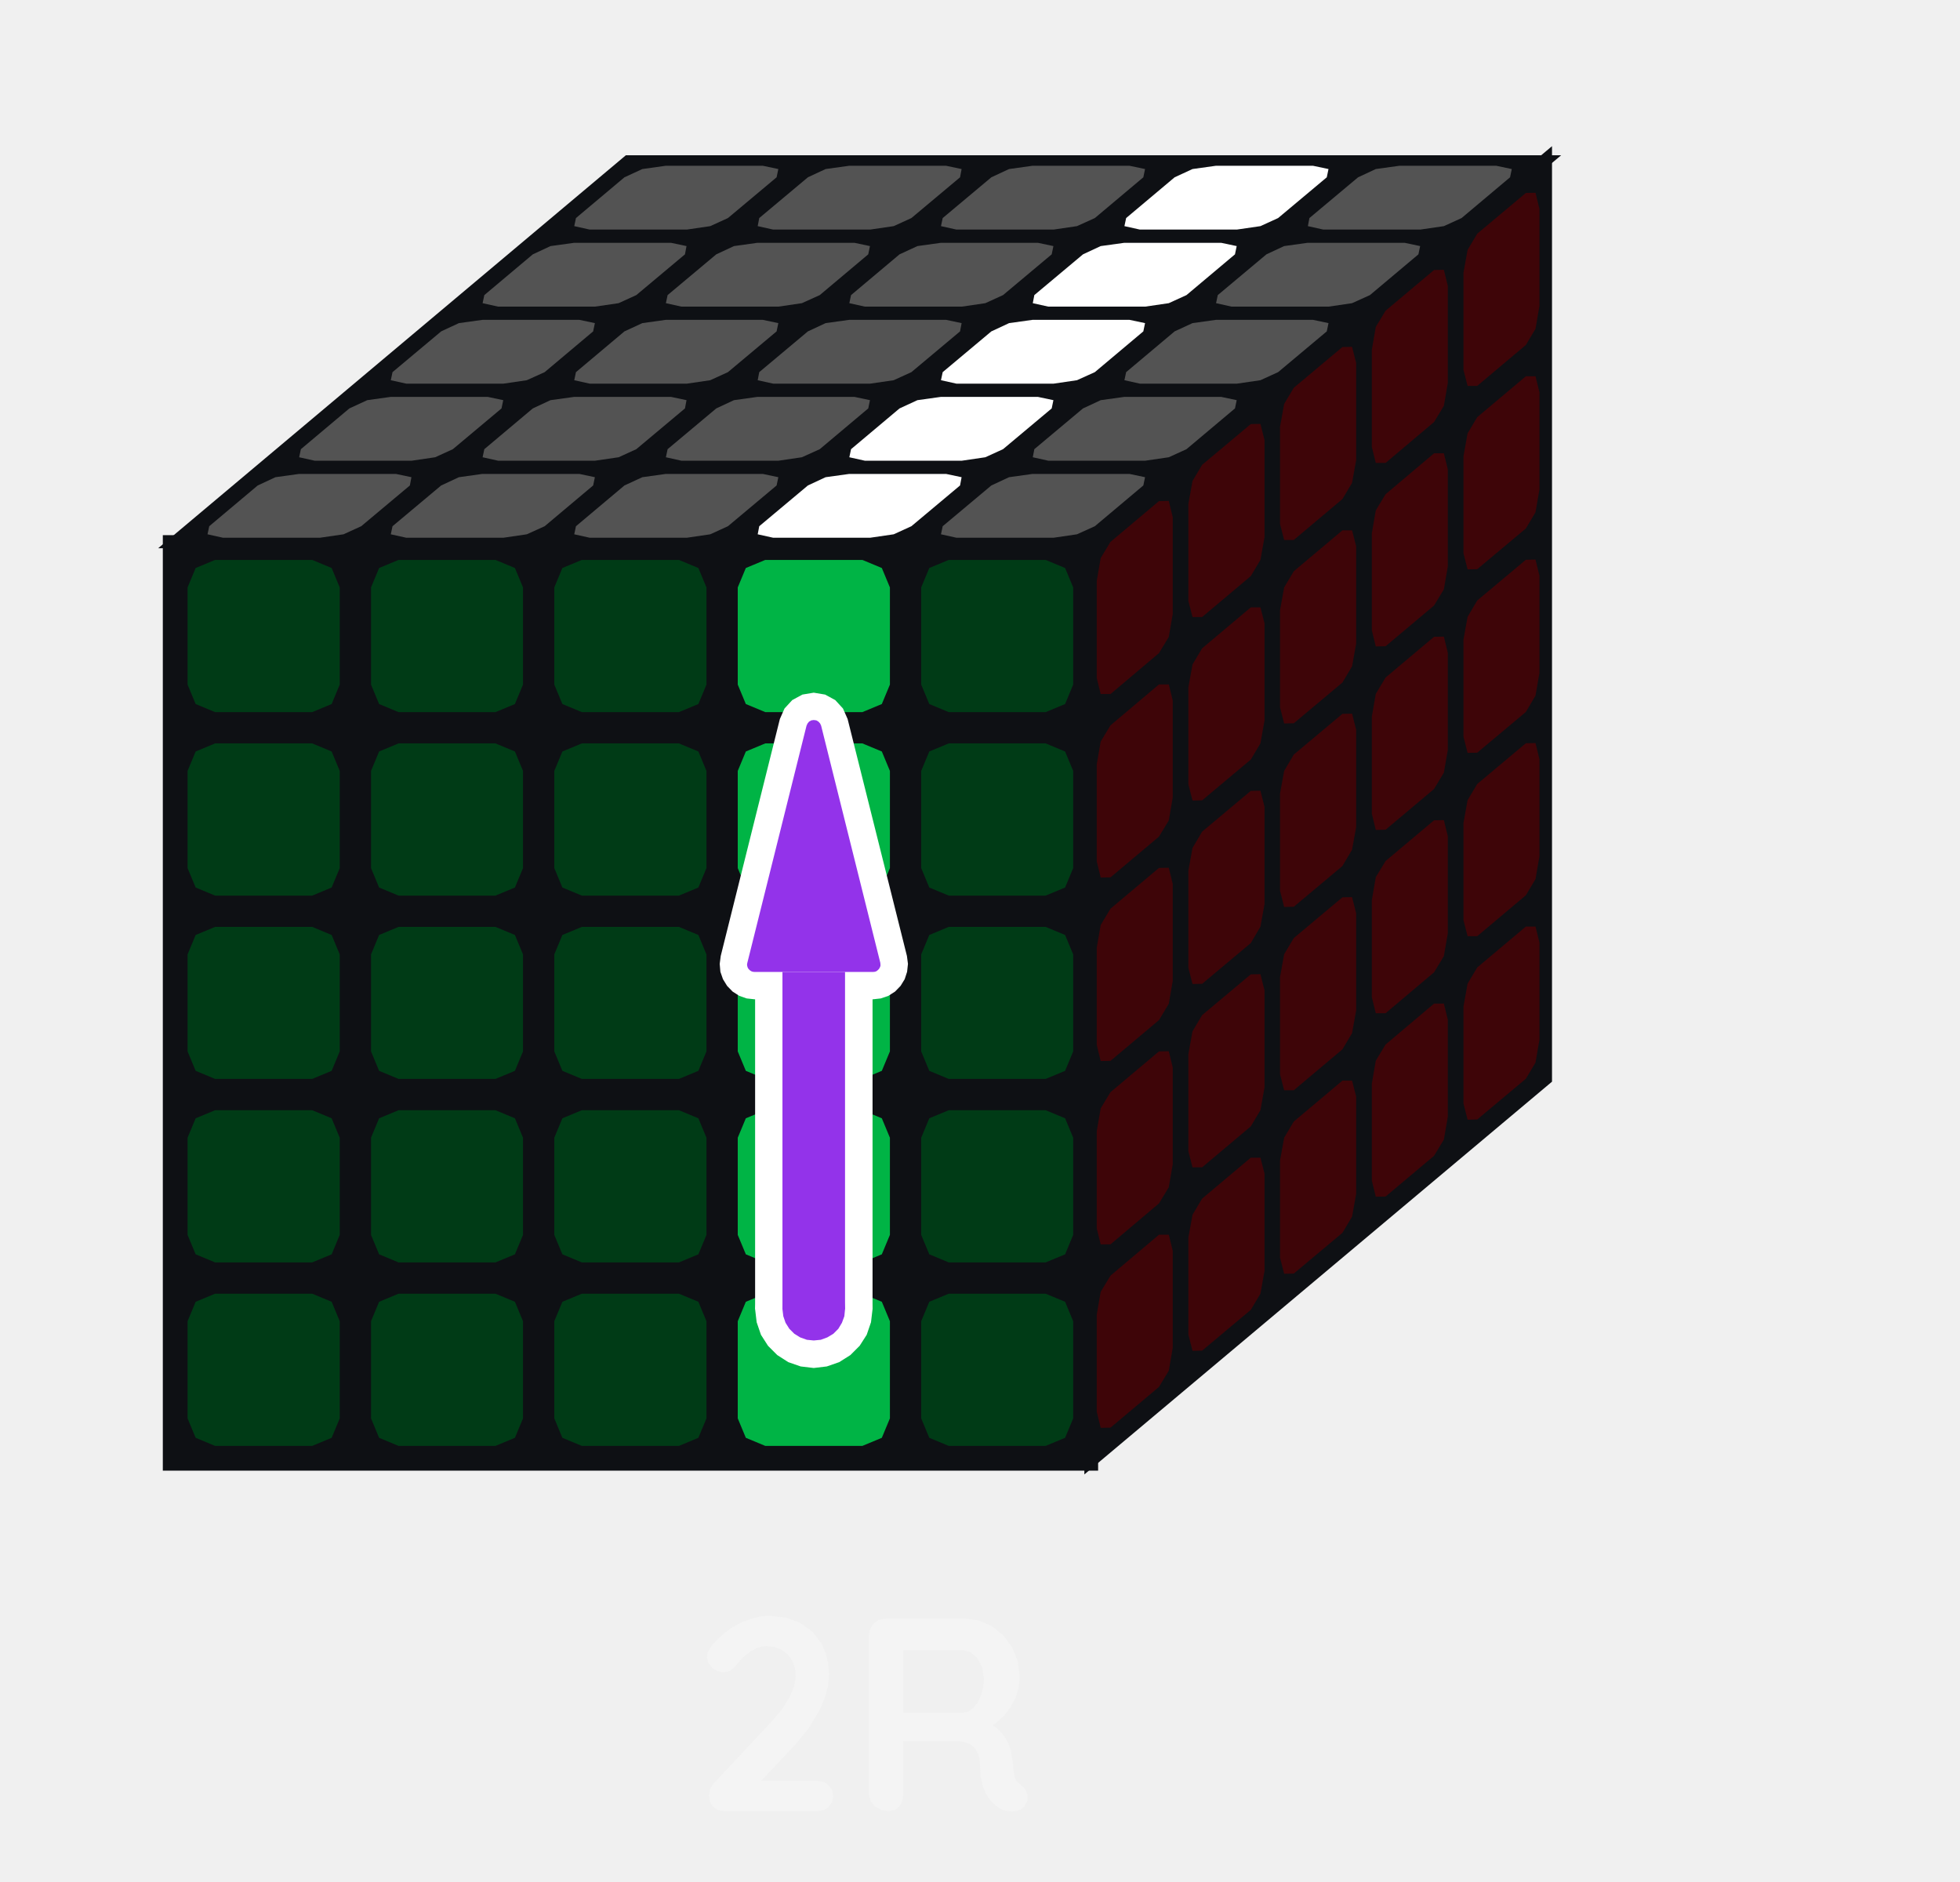
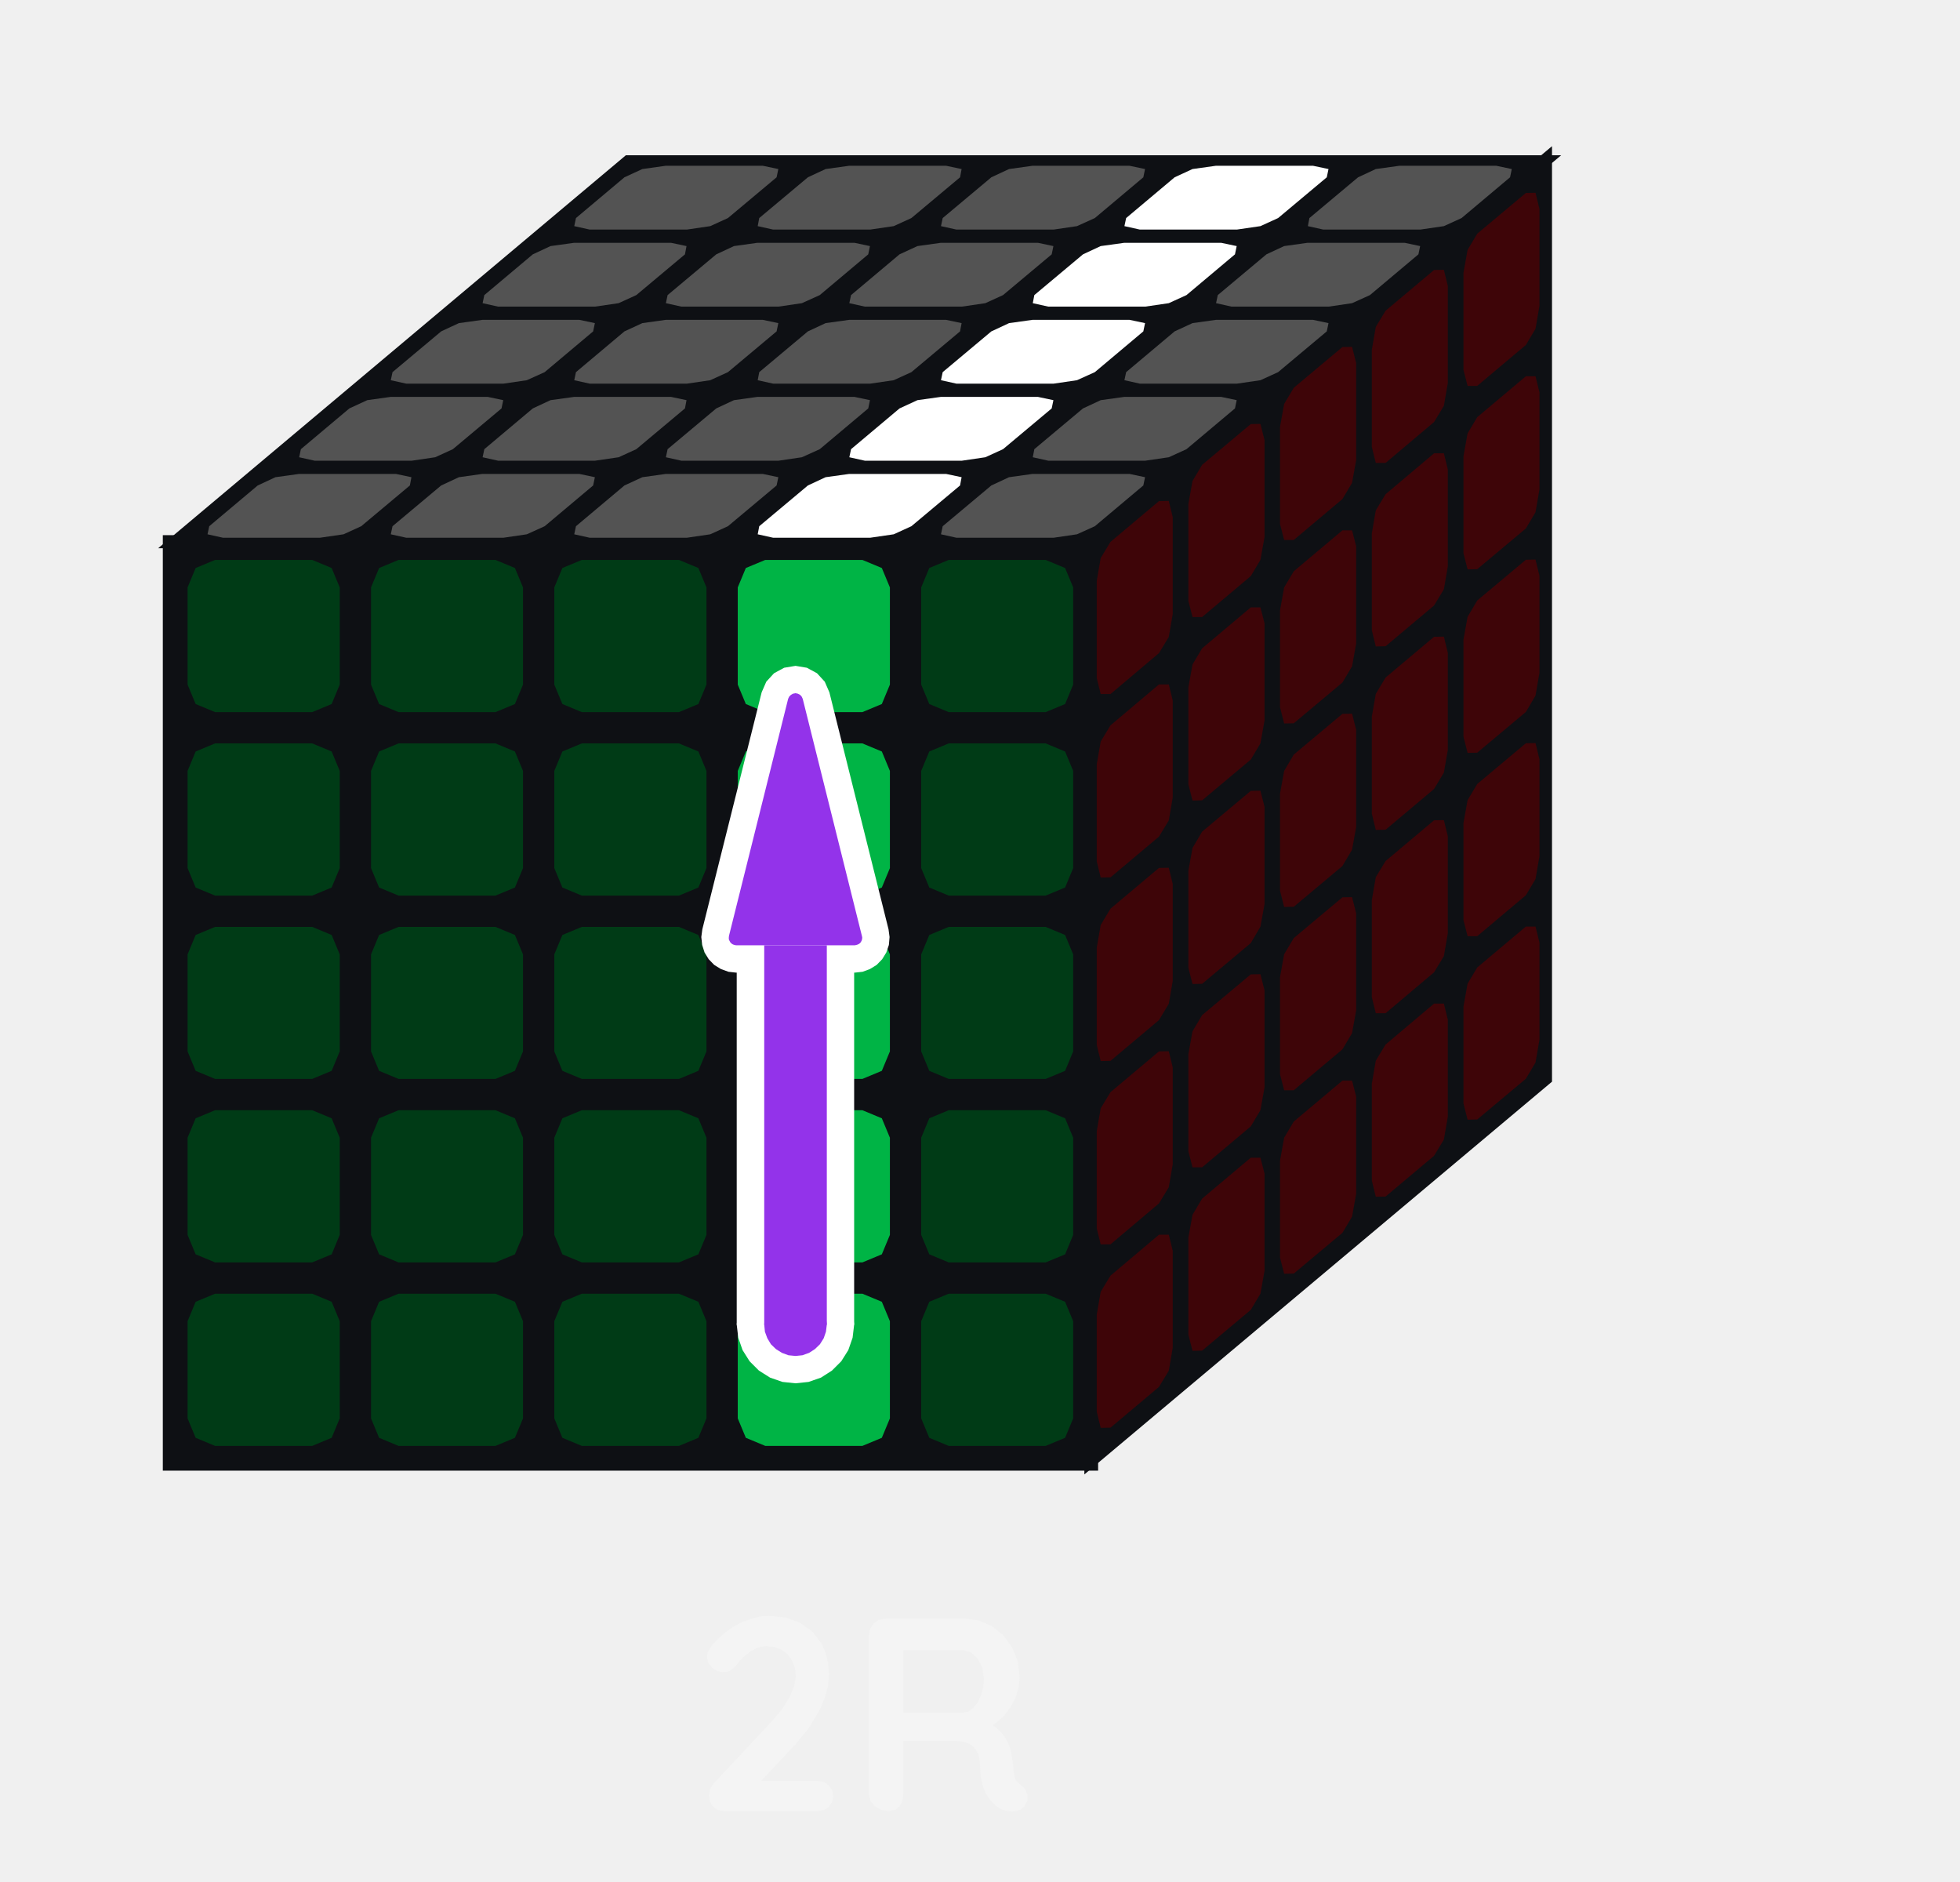
<svg xmlns="http://www.w3.org/2000/svg" viewBox="0 0 114.00 109.20" width="100" height="96">
  <polygon points="9.47,85.40 63.87,85.40 63.87,31.00 9.47,31.00" fill="#0e1014" />
  <polygon points="9.20,31.76 63.60,31.76 90.80,8.91 36.40,8.91" fill="#0e1014" />
  <polygon points="63.07,85.62 90.27,62.78 90.27,8.38 63.07,31.22" fill="#0e1014" />
  <polygon points="45.17,10.19 45.27,9.71 44.37,9.52 38.72,9.52 37.36,9.71 36.32,10.19 33.50,12.56 33.40,13.03 34.30,13.23 39.95,13.23 41.31,13.03 42.34,12.56" fill="#535353" />
  <polygon points="55.84,10.19 55.93,9.71 55.03,9.52 49.39,9.52 48.02,9.71 46.99,10.19 44.16,12.56 44.07,13.03 44.97,13.23 50.61,13.23 51.98,13.03 53.01,12.56" fill="#535353" />
  <polygon points="66.50,10.19 66.60,9.71 65.70,9.52 60.05,9.52 58.69,9.71 57.66,10.19 54.83,12.56 54.73,13.03 55.63,13.23 61.28,13.23 62.64,13.03 63.68,12.56" fill="#535353" />
  <polygon points="77.17,10.19 77.27,9.71 76.37,9.52 70.72,9.52 69.36,9.71 68.32,10.19 65.50,12.56 65.40,13.03 66.30,13.23 71.94,13.23 73.31,13.03 74.34,12.56" fill="#ffffff" />
  <polygon points="87.83,10.19 87.93,9.71 87.03,9.52 81.39,9.52 80.02,9.71 78.99,10.19 76.16,12.56 76.07,13.03 76.97,13.23 82.61,13.23 83.98,13.03 85.01,12.56" fill="#535353" />
  <polygon points="39.84,14.67 39.93,14.19 39.03,14.00 33.39,14.00 32.02,14.19 30.99,14.67 28.17,17.04 28.07,17.51 28.97,17.71 34.61,17.71 35.98,17.51 37.01,17.04" fill="#535353" />
  <polygon points="50.50,14.67 50.60,14.19 49.70,14.00 44.05,14.00 42.69,14.19 41.66,14.67 38.83,17.04 38.73,17.51 39.63,17.71 45.28,17.71 46.64,17.51 47.68,17.04" fill="#535353" />
  <polygon points="61.17,14.67 61.27,14.19 60.37,14.00 54.72,14.00 53.36,14.19 52.32,14.67 49.50,17.04 49.40,17.51 50.30,17.71 55.95,17.71 57.31,17.51 58.34,17.04" fill="#535353" />
  <polygon points="71.83,14.67 71.93,14.19 71.03,14.00 65.39,14.00 64.02,14.19 62.99,14.67 60.16,17.04 60.07,17.51 60.97,17.71 66.61,17.71 67.98,17.51 69.01,17.04" fill="#ffffff" />
  <polygon points="82.50,14.67 82.60,14.19 81.70,14.00 76.05,14.00 74.69,14.19 73.66,14.67 70.83,17.04 70.73,17.51 71.63,17.71 77.28,17.71 78.64,17.51 79.68,17.04" fill="#535353" />
  <polygon points="34.50,19.15 34.60,18.67 33.70,18.48 28.06,18.48 26.69,18.67 25.66,19.15 22.83,21.52 22.73,21.99 23.63,22.19 29.28,22.19 30.64,21.99 31.68,21.52" fill="#535353" />
  <polygon points="45.17,19.15 45.27,18.67 44.37,18.48 38.72,18.48 37.36,18.67 36.32,19.15 33.50,21.52 33.40,21.99 34.30,22.19 39.95,22.19 41.31,21.99 42.34,21.52" fill="#535353" />
  <polygon points="55.84,19.15 55.93,18.67 55.03,18.48 49.39,18.48 48.02,18.67 46.99,19.15 44.16,21.52 44.07,21.99 44.97,22.19 50.61,22.19 51.98,21.99 53.01,21.52" fill="#535353" />
  <polygon points="66.50,19.15 66.60,18.67 65.70,18.48 60.05,18.48 58.69,18.67 57.66,19.15 54.83,21.52 54.73,21.99 55.63,22.19 61.28,22.19 62.64,21.99 63.68,21.52" fill="#ffffff" />
  <polygon points="77.17,19.15 77.27,18.67 76.37,18.48 70.72,18.48 69.36,18.67 68.32,19.15 65.50,21.52 65.40,21.99 66.30,22.19 71.94,22.19 73.31,21.99 74.34,21.52" fill="#535353" />
  <polygon points="29.17,23.63 29.27,23.15 28.37,22.96 22.72,22.96 21.36,23.15 20.32,23.63 17.50,26.00 17.40,26.47 18.30,26.67 23.95,26.67 25.31,26.47 26.34,26.00" fill="#535353" />
  <polygon points="39.84,23.63 39.93,23.15 39.03,22.96 33.39,22.96 32.02,23.15 30.99,23.63 28.17,26.00 28.07,26.47 28.97,26.67 34.61,26.67 35.98,26.47 37.01,26.00" fill="#535353" />
  <polygon points="50.50,23.63 50.60,23.15 49.70,22.96 44.05,22.96 42.69,23.15 41.66,23.63 38.83,26.00 38.73,26.47 39.63,26.67 45.28,26.67 46.64,26.47 47.68,26.00" fill="#535353" />
  <polygon points="61.17,23.63 61.27,23.15 60.37,22.96 54.72,22.96 53.36,23.15 52.32,23.63 49.50,26.00 49.40,26.47 50.30,26.67 55.95,26.67 57.31,26.47 58.34,26.00" fill="#ffffff" />
  <polygon points="71.83,23.63 71.93,23.15 71.03,22.96 65.39,22.96 64.02,23.15 62.99,23.63 60.16,26.00 60.07,26.47 60.97,26.67 66.61,26.67 67.98,26.47 69.01,26.00" fill="#535353" />
  <polygon points="23.84,28.11 23.93,27.63 23.03,27.44 17.39,27.44 16.02,27.63 14.99,28.11 12.17,30.48 12.07,30.95 12.97,31.15 18.61,31.15 19.98,30.95 21.01,30.48" fill="#535353" />
  <polygon points="34.50,28.11 34.60,27.63 33.70,27.44 28.05,27.44 26.69,27.63 25.66,28.11 22.83,30.48 22.73,30.95 23.63,31.15 29.28,31.15 30.64,30.95 31.68,30.48" fill="#535353" />
  <polygon points="45.17,28.11 45.27,27.63 44.37,27.44 38.72,27.44 37.36,27.63 36.32,28.11 33.50,30.48 33.40,30.95 34.30,31.15 39.95,31.15 41.31,30.95 42.34,30.48" fill="#535353" />
  <polygon points="55.84,28.11 55.93,27.63 55.03,27.44 49.39,27.44 48.02,27.63 46.99,28.11 44.16,30.48 44.07,30.95 44.97,31.15 50.61,31.15 51.98,30.95 53.01,30.48" fill="#ffffff" />
  <polygon points="66.50,28.11 66.60,27.63 65.70,27.44 60.05,27.44 58.69,27.63 57.66,28.11 54.83,30.48 54.73,30.95 55.63,31.15 61.28,31.15 62.64,30.95 63.68,30.48" fill="#535353" />
  <polygon points="68.21,29.95 67.98,29.01 67.41,29.02 64.59,31.39 64.02,32.33 63.79,33.66 63.79,39.31 64.02,40.24 64.59,40.24 67.41,37.86 67.98,36.92 68.21,35.59" fill="#3e0508" />
  <polygon points="73.55,25.47 73.31,24.53 72.75,24.54 69.92,26.91 69.36,27.85 69.12,29.18 69.12,34.83 69.36,35.76 69.92,35.76 72.75,33.38 73.31,32.44 73.55,31.11" fill="#3e0508" />
  <polygon points="78.88,20.99 78.64,20.05 78.08,20.06 75.25,22.43 74.69,23.37 74.45,24.70 74.45,30.35 74.69,31.28 75.25,31.28 78.08,28.90 78.64,27.96 78.88,26.63" fill="#3e0508" />
  <polygon points="84.21,16.51 83.98,15.57 83.41,15.58 80.59,17.95 80.02,18.89 79.79,20.22 79.79,25.87 80.02,26.80 80.59,26.80 83.41,24.42 83.98,23.48 84.21,22.15" fill="#3e0508" />
  <polygon points="89.54,12.03 89.31,11.09 88.75,11.10 85.92,13.47 85.36,14.41 85.12,15.74 85.12,21.39 85.36,22.32 85.92,22.32 88.75,19.94 89.31,19.00 89.54,17.67" fill="#3e0508" />
  <polygon points="68.21,40.61 67.98,39.68 67.41,39.68 64.59,42.06 64.02,43.00 63.79,44.33 63.79,49.97 64.02,50.91 64.59,50.90 67.41,48.53 67.98,47.59 68.21,46.26" fill="#3e0508" />
  <polygon points="73.55,36.13 73.31,35.20 72.75,35.20 69.92,37.58 69.36,38.52 69.12,39.85 69.12,45.49 69.36,46.43 69.92,46.42 72.75,44.05 73.31,43.11 73.55,41.78" fill="#3e0508" />
  <polygon points="78.88,31.65 78.64,30.72 78.08,30.72 75.25,33.10 74.69,34.04 74.45,35.37 74.45,41.01 74.69,41.95 75.25,41.94 78.08,39.57 78.64,38.63 78.88,37.30" fill="#3e0508" />
  <polygon points="84.21,27.17 83.98,26.24 83.41,26.24 80.59,28.62 80.02,29.56 79.79,30.89 79.79,36.53 80.02,37.47 80.59,37.46 83.41,35.09 83.98,34.15 84.21,32.82" fill="#3e0508" />
  <polygon points="89.54,22.69 89.31,21.76 88.75,21.76 85.92,24.14 85.36,25.08 85.12,26.41 85.12,32.05 85.36,32.99 85.92,32.98 88.75,30.61 89.31,29.67 89.54,28.34" fill="#3e0508" />
  <polygon points="68.21,51.28 67.98,50.34 67.41,50.35 64.59,52.72 64.02,53.67 63.79,54.99 63.79,60.64 64.02,61.58 64.59,61.57 67.41,59.20 67.98,58.25 68.21,56.93" fill="#3e0508" />
  <polygon points="73.55,46.80 73.31,45.86 72.75,45.87 69.92,48.24 69.36,49.19 69.12,50.51 69.12,56.16 69.36,57.10 69.92,57.09 72.75,54.72 73.31,53.77 73.55,52.45" fill="#3e0508" />
  <polygon points="78.88,42.32 78.64,41.38 78.08,41.39 75.25,43.76 74.69,44.71 74.45,46.03 74.45,51.68 74.69,52.62 75.25,52.61 78.08,50.24 78.64,49.29 78.88,47.97" fill="#3e0508" />
  <polygon points="84.21,37.84 83.98,36.90 83.41,36.91 80.59,39.28 80.02,40.23 79.79,41.55 79.79,47.20 80.02,48.14 80.59,48.13 83.41,45.76 83.98,44.81 84.21,43.49" fill="#3e0508" />
  <polygon points="89.54,33.36 89.31,32.42 88.75,32.43 85.92,34.80 85.36,35.75 85.12,37.07 85.12,42.72 85.36,43.66 85.92,43.65 88.75,41.28 89.31,40.33 89.54,39.01" fill="#3e0508" />
  <polygon points="68.21,61.95 67.98,61.01 67.41,61.02 64.59,63.39 64.02,64.33 63.79,65.66 63.79,71.31 64.02,72.24 64.59,72.24 67.41,69.86 67.98,68.92 68.21,67.59" fill="#3e0508" />
  <polygon points="73.55,57.47 73.31,56.53 72.75,56.54 69.92,58.91 69.36,59.85 69.12,61.18 69.12,66.83 69.36,67.76 69.92,67.76 72.75,65.38 73.31,64.44 73.55,63.11" fill="#3e0508" />
  <polygon points="78.88,52.99 78.64,52.05 78.08,52.06 75.25,54.43 74.69,55.37 74.45,56.70 74.45,62.35 74.69,63.28 75.25,63.28 78.08,60.90 78.64,59.96 78.88,58.63" fill="#3e0508" />
  <polygon points="84.21,48.51 83.98,47.57 83.41,47.58 80.59,49.95 80.02,50.89 79.79,52.22 79.79,57.87 80.02,58.80 80.59,58.80 83.41,56.42 83.98,55.48 84.21,54.15" fill="#3e0508" />
  <polygon points="89.54,44.03 89.31,43.09 88.75,43.10 85.92,45.47 85.36,46.41 85.12,47.74 85.12,53.39 85.36,54.32 85.92,54.32 88.75,51.94 89.31,51.00 89.54,49.67" fill="#3e0508" />
  <polygon points="68.21,72.61 67.98,71.68 67.41,71.68 64.59,74.06 64.02,75.00 63.79,76.33 63.79,81.97 64.02,82.91 64.59,82.90 67.41,80.53 67.98,79.59 68.21,78.26" fill="#3e0508" />
  <polygon points="73.55,68.13 73.31,67.20 72.75,67.20 69.92,69.58 69.36,70.52 69.12,71.85 69.12,77.49 69.36,78.43 69.92,78.42 72.75,76.05 73.31,75.11 73.55,73.78" fill="#3e0508" />
  <polygon points="78.88,63.65 78.64,62.72 78.08,62.72 75.25,65.10 74.69,66.04 74.45,67.37 74.45,73.01 74.69,73.95 75.25,73.94 78.08,71.57 78.64,70.63 78.88,69.30" fill="#3e0508" />
  <polygon points="84.21,59.17 83.98,58.24 83.41,58.24 80.59,60.62 80.02,61.56 79.79,62.89 79.79,68.53 80.02,69.47 80.59,69.46 83.41,67.09 83.98,66.15 84.21,64.82" fill="#3e0508" />
  <polygon points="89.54,54.69 89.31,53.76 88.75,53.76 85.92,56.14 85.36,57.08 85.12,58.41 85.12,64.05 85.36,64.99 85.92,64.98 88.75,62.61 89.31,61.67 89.54,60.34" fill="#3e0508" />
  <polygon points="19.76,34.04 19.29,32.91 18.16,32.44 12.51,32.44 11.38,32.91 10.91,34.04 10.91,39.69 11.38,40.82 12.51,41.29 18.16,41.29 19.29,40.82 19.76,39.69" fill="#003b16" />
  <polygon points="30.42,34.04 29.95,32.91 28.82,32.44 23.18,32.44 22.05,32.91 21.58,34.04 21.58,39.69 22.05,40.82 23.18,41.29 28.82,41.29 29.95,40.82 30.42,39.69" fill="#003b16" />
  <polygon points="41.09,34.04 40.62,32.91 39.49,32.44 33.84,32.44 32.71,32.91 32.24,34.04 32.24,39.69 32.71,40.82 33.84,41.29 39.49,41.29 40.62,40.82 41.09,39.69" fill="#003b16" />
  <polygon points="51.76,34.04 51.29,32.91 50.16,32.44 44.51,32.44 43.38,32.91 42.91,34.04 42.91,39.69 43.38,40.82 44.51,41.29 50.16,41.29 51.29,40.82 51.76,39.69" fill="#00b445" />
  <polygon points="62.42,34.04 61.95,32.91 60.82,32.44 55.18,32.44 54.05,32.91 53.58,34.04 53.58,39.69 54.05,40.82 55.18,41.29 60.82,41.29 61.95,40.82 62.42,39.69" fill="#003b16" />
  <polygon points="19.76,44.71 19.29,43.58 18.16,43.11 12.51,43.11 11.38,43.58 10.91,44.71 10.91,50.36 11.38,51.49 12.51,51.96 18.16,51.96 19.29,51.49 19.76,50.36" fill="#003b16" />
  <polygon points="30.42,44.71 29.95,43.58 28.82,43.11 23.18,43.11 22.05,43.58 21.58,44.71 21.58,50.36 22.05,51.49 23.18,51.96 28.82,51.96 29.95,51.49 30.42,50.36" fill="#003b16" />
  <polygon points="41.09,44.71 40.62,43.58 39.49,43.11 33.84,43.11 32.71,43.58 32.24,44.71 32.24,50.36 32.71,51.49 33.84,51.96 39.49,51.96 40.62,51.49 41.09,50.36" fill="#003b16" />
  <polygon points="51.76,44.71 51.29,43.58 50.16,43.11 44.51,43.11 43.38,43.58 42.91,44.71 42.91,50.36 43.38,51.49 44.51,51.96 50.16,51.96 51.29,51.49 51.76,50.36" fill="#00b445" />
  <polygon points="62.42,44.71 61.95,43.58 60.82,43.11 55.18,43.11 54.05,43.58 53.58,44.71 53.58,50.36 54.05,51.49 55.18,51.96 60.82,51.96 61.95,51.49 62.42,50.36" fill="#003b16" />
  <polygon points="19.76,55.38 19.29,54.25 18.16,53.78 12.51,53.78 11.38,54.25 10.91,55.38 10.91,61.02 11.38,62.15 12.51,62.62 18.16,62.62 19.29,62.15 19.76,61.02" fill="#003b16" />
  <polygon points="30.42,55.38 29.95,54.25 28.82,53.78 23.18,53.78 22.05,54.25 21.58,55.38 21.58,61.02 22.05,62.15 23.18,62.62 28.82,62.62 29.95,62.15 30.42,61.02" fill="#003b16" />
  <polygon points="41.09,55.38 40.62,54.25 39.49,53.78 33.84,53.78 32.71,54.25 32.24,55.38 32.24,61.02 32.71,62.15 33.84,62.62 39.49,62.62 40.62,62.15 41.09,61.02" fill="#003b16" />
  <polygon points="51.76,55.38 51.29,54.25 50.16,53.78 44.51,53.78 43.38,54.25 42.91,55.38 42.91,61.02 43.38,62.15 44.51,62.62 50.16,62.62 51.29,62.15 51.76,61.02" fill="#00b445" />
  <polygon points="62.42,55.38 61.95,54.25 60.82,53.78 55.18,53.78 54.05,54.25 53.58,55.38 53.58,61.02 54.05,62.15 55.18,62.62 60.82,62.62 61.95,62.15 62.42,61.02" fill="#003b16" />
  <polygon points="19.76,66.04 19.29,64.91 18.16,64.44 12.51,64.44 11.38,64.91 10.91,66.04 10.91,71.69 11.38,72.82 12.51,73.29 18.16,73.29 19.29,72.82 19.76,71.69" fill="#003b16" />
  <polygon points="30.42,66.04 29.95,64.91 28.82,64.44 23.18,64.44 22.05,64.91 21.58,66.04 21.58,71.69 22.05,72.82 23.18,73.29 28.82,73.29 29.95,72.82 30.42,71.69" fill="#003b16" />
  <polygon points="41.09,66.04 40.62,64.91 39.49,64.44 33.84,64.44 32.71,64.91 32.24,66.04 32.24,71.69 32.71,72.82 33.84,73.29 39.49,73.29 40.62,72.82 41.09,71.69" fill="#003b16" />
  <polygon points="51.76,66.04 51.29,64.91 50.16,64.44 44.51,64.44 43.38,64.91 42.91,66.04 42.91,71.69 43.38,72.82 44.51,73.29 50.16,73.29 51.29,72.82 51.76,71.69" fill="#00b445" />
  <polygon points="62.42,66.04 61.95,64.91 60.82,64.44 55.18,64.44 54.05,64.91 53.58,66.04 53.58,71.69 54.05,72.82 55.18,73.29 60.82,73.29 61.95,72.82 62.42,71.69" fill="#003b16" />
  <polygon points="19.76,76.71 19.29,75.58 18.16,75.11 12.51,75.11 11.38,75.58 10.91,76.71 10.91,82.36 11.38,83.49 12.51,83.96 18.16,83.96 19.29,83.49 19.76,82.36" fill="#003b16" />
  <polygon points="30.42,76.71 29.95,75.58 28.82,75.11 23.18,75.11 22.05,75.58 21.58,76.71 21.58,82.36 22.05,83.49 23.18,83.96 28.82,83.96 29.95,83.49 30.42,82.36" fill="#003b16" />
  <polygon points="41.09,76.71 40.62,75.58 39.49,75.11 33.84,75.11 32.71,75.58 32.24,76.71 32.24,82.36 32.71,83.49 33.84,83.96 39.49,83.96 40.62,83.49 41.09,82.36" fill="#003b16" />
  <polygon points="51.76,76.71 51.29,75.58 50.16,75.11 44.51,75.11 43.38,75.58 42.91,76.71 42.91,82.36 43.38,83.49 44.51,83.96 50.16,83.96 51.29,83.49 51.76,82.36" fill="#00b445" />
  <polygon points="62.42,76.71 61.95,75.58 60.82,75.11 55.18,75.11 54.05,75.58 53.58,76.71 53.58,82.36 54.05,83.49 55.18,83.96 60.82,83.96 61.95,83.49 62.42,82.36" fill="#003b16" />
-   <polygon points="43.92,76.01 43.92,56.40 50.75,56.40 50.75,76.01" fill="#ffffff" />
-   <polygon points="50.75,76.01 50.66,75.26 50.41,74.53 50.00,73.89 49.46,73.35 48.81,72.94 48.09,72.69 47.33,72.60 46.57,72.69 45.85,72.94 45.21,73.35 44.67,73.89 44.26,74.53 44.01,75.26 43.92,76.01 44.01,76.77 44.26,77.50 44.67,78.14 45.21,78.68 45.85,79.09 46.57,79.34 47.33,79.43 48.09,79.34 48.81,79.09 49.46,78.68 50.00,78.14 50.41,77.50 50.66,76.77" fill="#ffffff" />
-   <polygon points="43.89,57.99 43.43,57.94 43.00,57.79 42.61,57.54 42.29,57.21 42.05,56.82 41.90,56.39 41.86,55.93 41.92,55.47 45.36,41.69 45.63,41.08 46.08,40.59 46.67,40.27 47.33,40.16 47.99,40.27 48.58,40.59 49.03,41.08 49.30,41.69 52.75,55.47 52.81,55.93 52.76,56.39 52.62,56.82 52.38,57.21 52.06,57.54 51.67,57.79 51.23,57.94 50.78,57.99" fill="#ffffff" />
-   <polygon points="45.51,76.01 45.51,56.40 49.15,56.40 49.15,76.01" fill="#9333ea" />
-   <polygon points="49.15,76.01 49.11,75.61 48.97,75.23 48.76,74.88 48.47,74.59 48.12,74.38 47.74,74.24 47.33,74.19 46.93,74.24 46.54,74.38 46.20,74.59 45.91,74.88 45.69,75.23 45.56,75.61 45.51,76.01 45.56,76.42 45.69,76.80 45.91,77.15 46.20,77.44 46.54,77.65 46.93,77.79 47.33,77.83 47.74,77.79 48.12,77.65 48.47,77.44 48.76,77.15 48.97,76.80 49.11,76.42" fill="#9333ea" />
-   <polygon points="43.89,56.40 43.79,56.39 43.70,56.36 43.61,56.30 43.54,56.23 43.49,56.15 43.46,56.05 43.45,55.96 43.47,55.86 46.91,42.08 46.97,41.95 47.06,41.84 47.19,41.77 47.33,41.75 47.48,41.77 47.60,41.84 47.70,41.95 47.76,42.08 51.20,55.86 51.21,55.96 51.21,56.05 51.17,56.15 51.12,56.23 51.05,56.30 50.97,56.36 50.88,56.39 50.78,56.40" fill="#9333ea" />
+   <polygon points="42.85,76.91 42.85,54.85 49.68,54.85 49.68,76.91" fill="#ffffff" />
+   <polygon points="49.68,76.91 49.59,76.15 49.34,75.43 48.93,74.78 48.39,74.24 47.75,73.84 47.03,73.58 46.27,73.50 45.51,73.58 44.79,73.84 44.14,74.24 43.60,74.78 43.19,75.43 42.94,76.15 42.85,76.91 42.94,77.67 43.19,78.39 43.60,79.04 44.14,79.58 44.79,79.99 45.51,80.24 46.27,80.32 47.03,80.24 47.75,79.99 48.39,79.58 48.93,79.04 49.34,78.39 49.59,77.67" fill="#ffffff" />
+   <polygon points="42.82,56.44 42.37,56.39 41.93,56.23 41.54,55.99 41.22,55.66 40.98,55.27 40.84,54.83 40.79,54.37 40.85,53.92 44.30,40.14 44.57,39.52 45.02,39.03 45.61,38.71 46.27,38.60 46.93,38.71 47.52,39.03 47.97,39.52 48.24,40.14 51.68,53.92 51.74,54.37 51.70,54.83 51.55,55.27 51.31,55.66 50.99,55.99 50.60,56.23 50.17,56.39 49.71,56.44" fill="#ffffff" />
+   <polygon points="44.45,76.91 44.45,54.85 48.09,54.85 48.09,76.91" fill="#9333ea" />
+   <polygon points="48.09,76.91 48.04,76.51 47.91,76.12 47.69,75.78 47.40,75.49 47.06,75.27 46.67,75.14 46.27,75.09 45.86,75.14 45.48,75.27 45.13,75.49 44.84,75.78 44.63,76.12 44.49,76.51 44.45,76.91 44.49,77.32 44.63,77.70 44.84,78.05 45.13,78.33 45.48,78.55 45.86,78.69 46.27,78.73 46.67,78.69 47.06,78.55 47.40,78.33 47.69,78.05 47.91,77.70 48.04,77.32" fill="#9333ea" />
+   <polygon points="42.82,54.85 42.72,54.83 42.63,54.80 42.55,54.75 42.48,54.68 42.43,54.59 42.39,54.50 42.39,54.40 42.40,54.30 45.84,40.52 45.90,40.39 46.00,40.29 46.12,40.22 46.27,40.19 46.41,40.22 46.54,40.29 46.63,40.39 46.69,40.52 50.13,54.30 50.15,54.40 50.14,54.50 50.11,54.59 50.06,54.68 49.99,54.75 49.90,54.80 49.81,54.83 49.71,54.85" fill="#9333ea" />
  <polygon points="47.56,103.44 47.92,103.50 48.20,103.70 48.40,103.98 48.46,104.34 48.40,104.67 48.20,104.95 47.92,105.14 47.56,105.20 42.12,105.20 41.76,105.14 41.47,104.94 41.29,104.65 41.23,104.29 41.30,103.91 41.52,103.58 45.00,99.86 45.53,99.21 45.94,98.54 46.20,97.91 46.28,97.38 46.24,96.88 46.08,96.45 45.82,96.09 45.48,95.82 45.07,95.66 44.59,95.60 44.28,95.63 43.96,95.74 43.65,95.91 43.35,96.14 43.06,96.42 42.80,96.74 42.60,96.94 42.41,97.06 42.23,97.10 42.06,97.12 41.72,97.06 41.41,96.86 41.19,96.57 41.12,96.24 41.16,95.97 41.30,95.71 41.51,95.45 41.76,95.18 42.18,94.81 42.65,94.48 43.16,94.21 43.68,94.01 44.20,93.88 44.70,93.84 45.70,93.94 46.56,94.26 47.27,94.78 47.79,95.46 48.03,96.02 48.17,96.62 48.22,97.30 48.16,97.90 47.99,98.56 47.70,99.26 47.09,100.30 46.30,101.28 44.14,103.58 43.96,103.44" fill="#f4f4f4" />
  <polygon points="51.69,105.20 51.27,105.13 50.89,104.92 50.63,104.61 50.54,104.22 50.54,94.98 50.61,94.59 50.82,94.28 51.13,94.07 51.52,94.00 56.12,94.00 56.93,94.11 57.68,94.44 58.34,94.96 58.86,95.66 59.20,96.49 59.31,97.44 59.24,98.04 59.06,98.62 58.77,99.17 58.39,99.66 57.94,100.07 57.44,100.38 57.45,100.02 57.86,100.28 58.20,100.58 58.46,100.92 58.66,101.29 58.80,101.68 58.86,102.10 58.92,102.47 58.95,102.80 58.99,103.08 59.04,103.31 59.15,103.50 59.32,103.63 59.61,103.89 59.76,104.23 59.76,104.60 59.58,104.93 59.38,105.10 59.13,105.19 58.86,105.22 58.59,105.19 58.34,105.13 58.14,105.04 57.87,104.84 57.60,104.57 57.35,104.20 57.16,103.73 57.03,103.12 56.99,102.37 56.96,102.10 56.89,101.86 56.77,101.65 56.62,101.46 56.42,101.31 56.17,101.21 55.88,101.14 55.53,101.12 52.30,101.12 52.54,100.75 52.54,99.86 52.32,99.47 56.04,99.47 56.33,99.41 56.60,99.21 56.85,98.90 57.05,98.49 57.19,98.01 57.23,97.49 57.13,96.84 56.85,96.31 56.46,95.96 56.04,95.84 52.35,95.84 52.54,95.33 52.54,99.86 52.54,100.75 52.54,104.22 52.48,104.61 52.32,104.92 52.05,105.13" fill="#f4f4f4" />
</svg>
